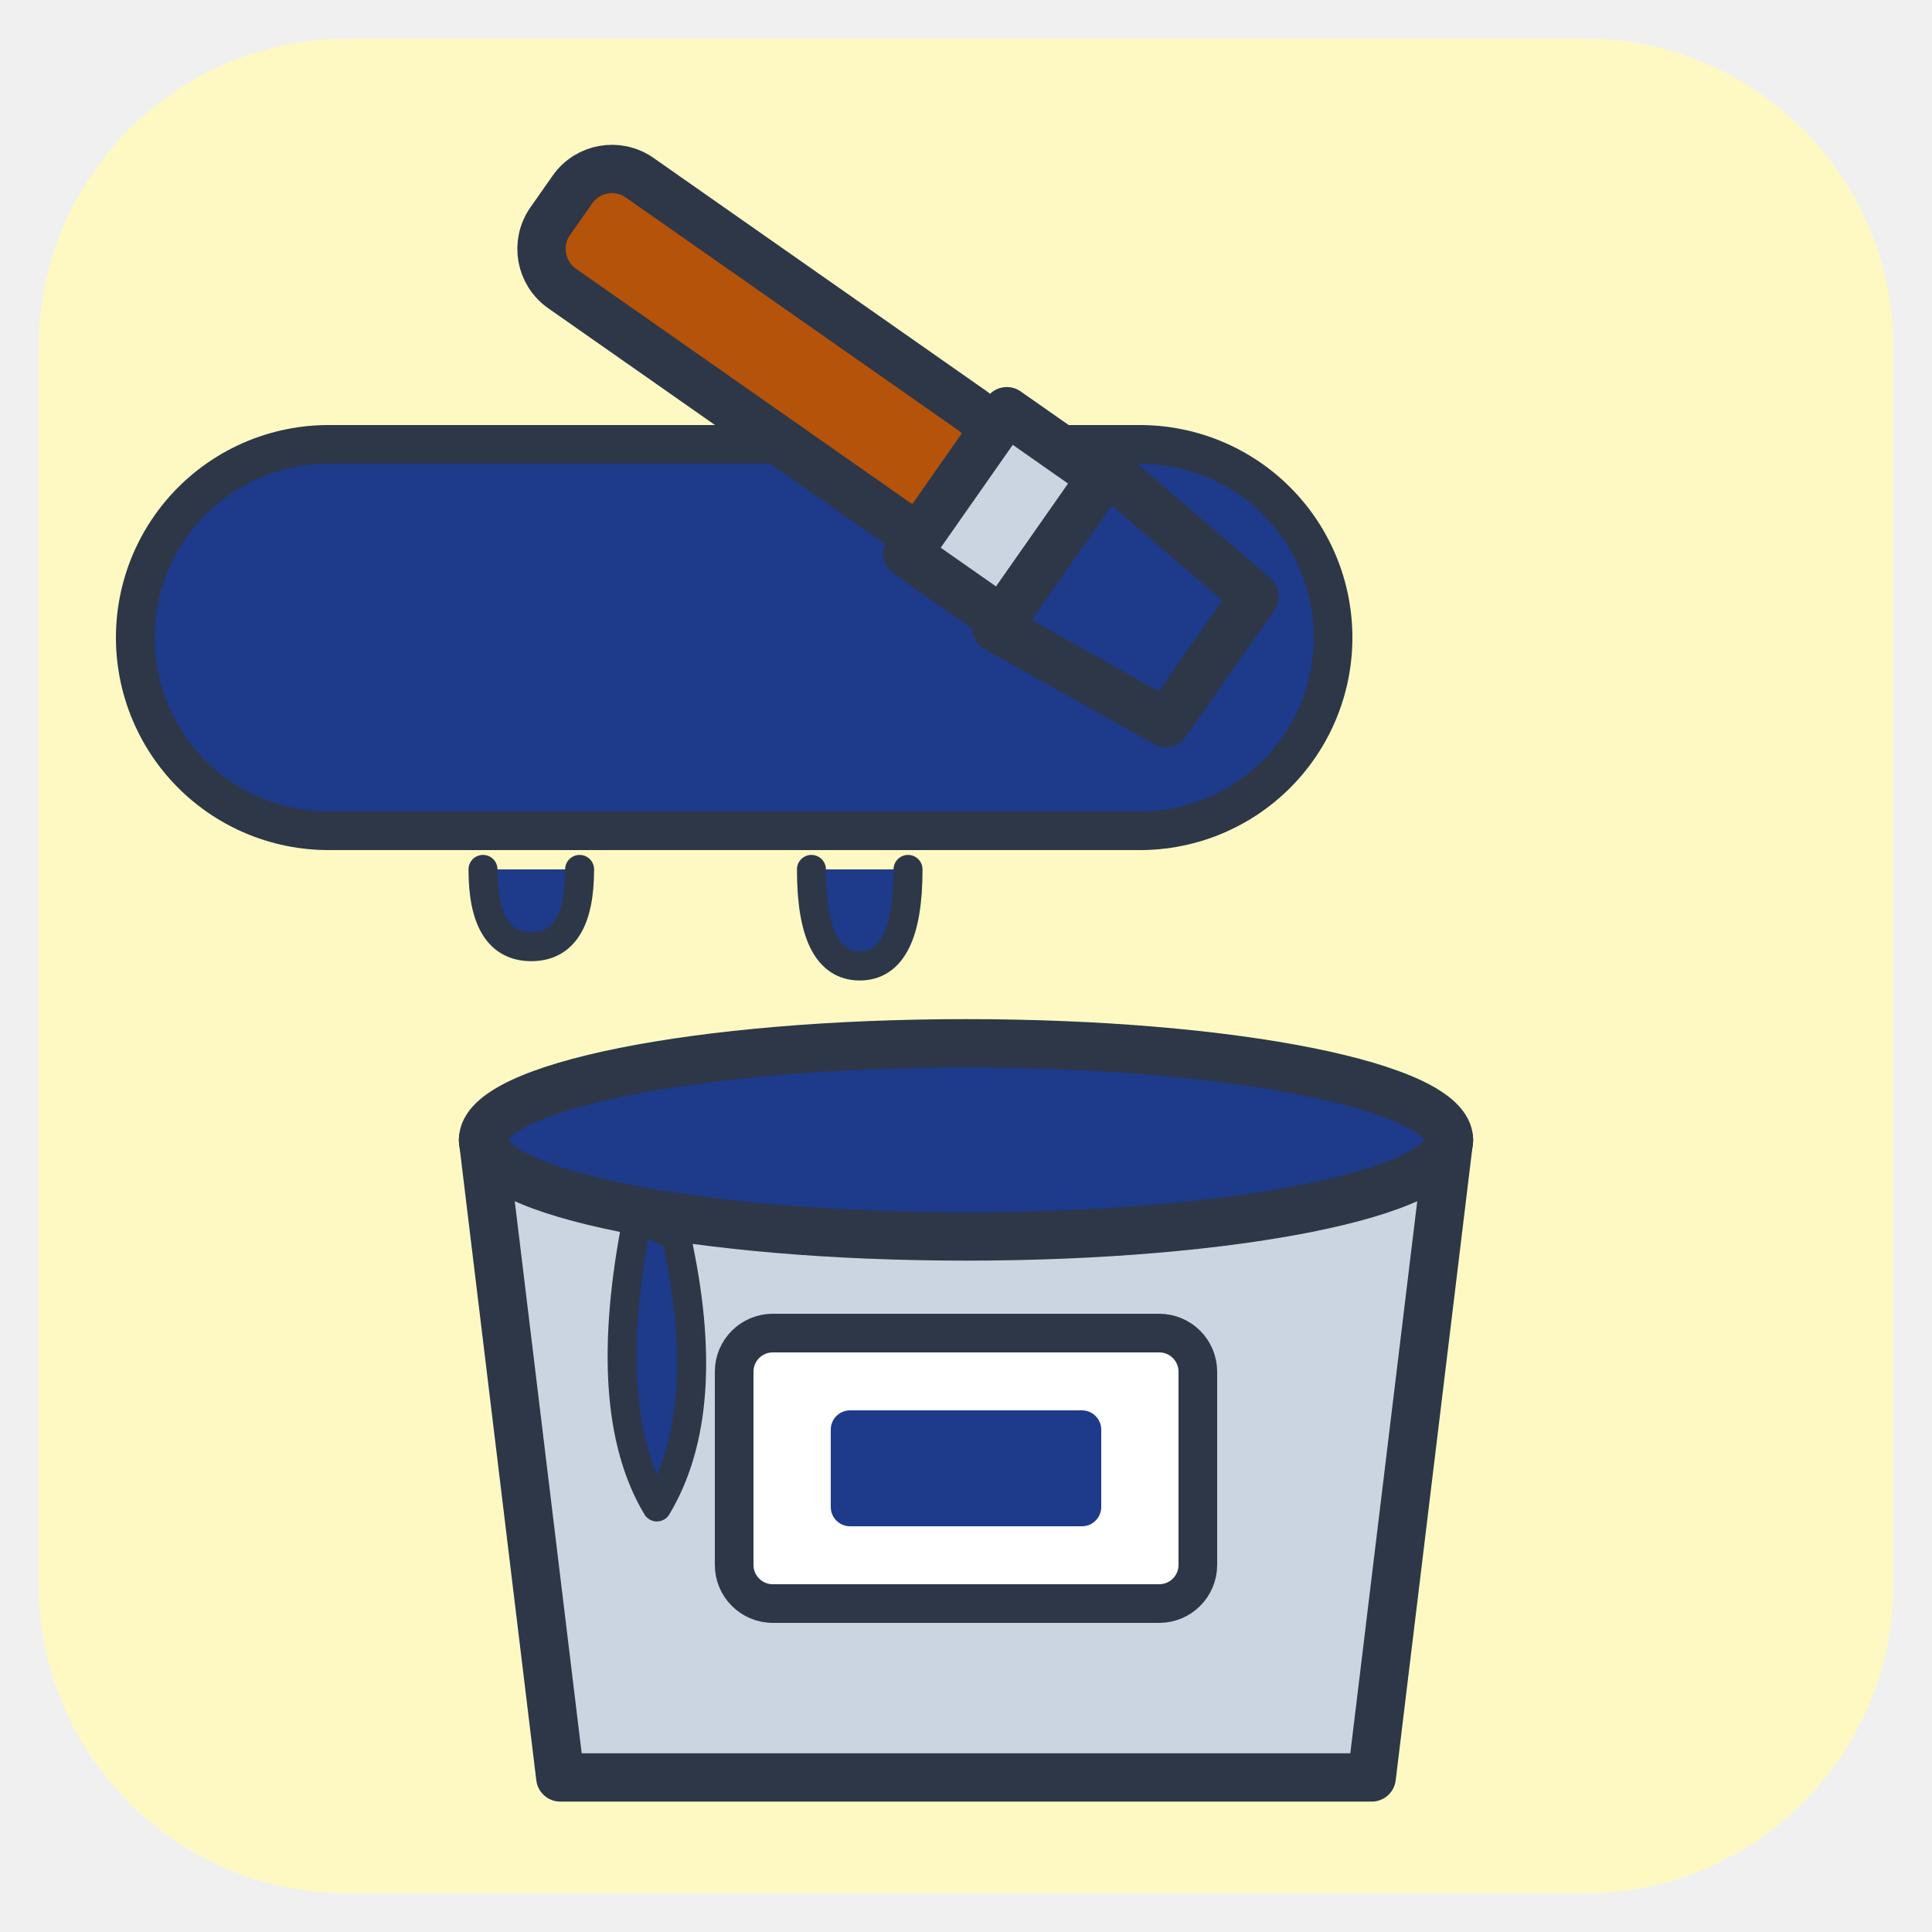
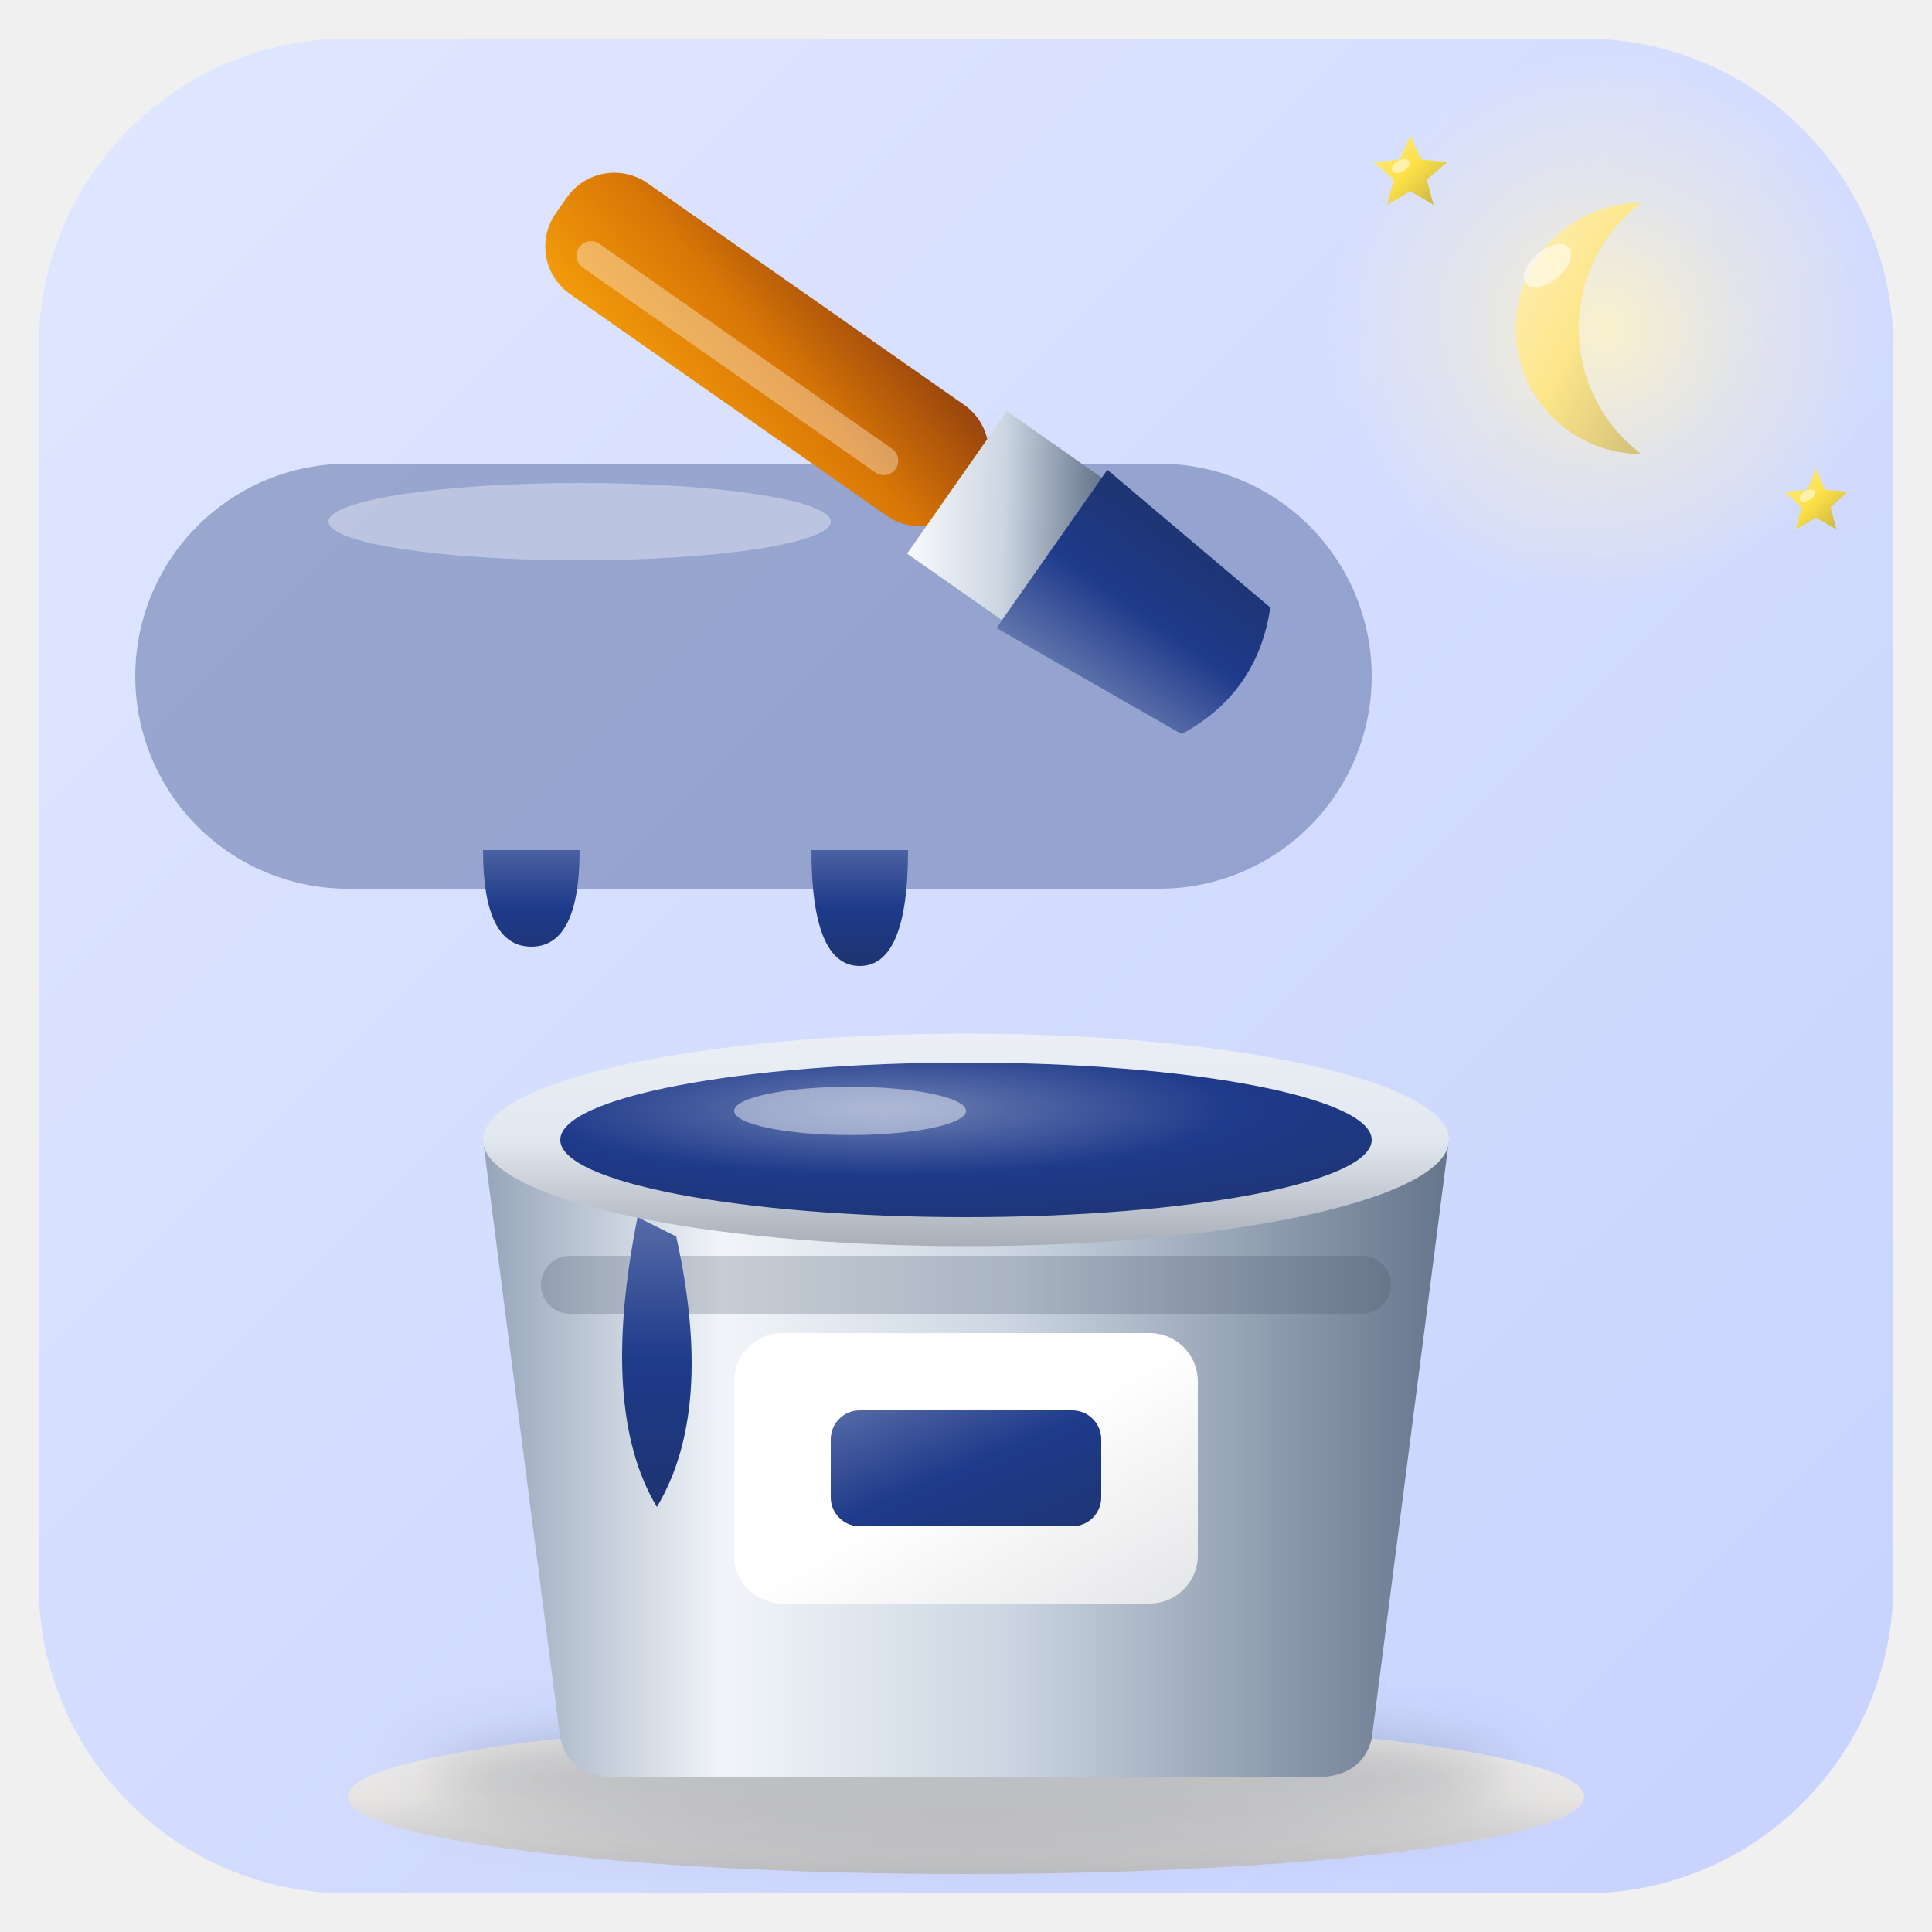
<svg xmlns="http://www.w3.org/2000/svg" viewBox="0 0 200 200" role="img" aria-label="כהה">
-   <rect x="4" y="4" width="192" height="192" rx="32" fill="#FEF9C3" />
-   <g stroke="#2D3748" stroke-width="5" stroke-linejoin="round" stroke-linecap="round">
-     <path d="M34 66 H118" stroke-width="44" />
-     <path d="M34 66 H118" stroke="#1E3A8A" stroke-width="36" />
-     <path d="M50 90 q0 8 5 8 q5 0 5 -8 M84 90 q0 10 5 10 q5 0 5 -10" fill="#1E3A8A" stroke-width="3" />
-     <g transform="translate(122 66) rotate(-55)">
-       <rect x="-7" y="-78" width="14" height="52" rx="5" fill="#B45309" />
-       <rect x="-9" y="-28" width="18" height="12" fill="#CBD5E1" />
-       <path d="M-10 -16 L10 -16 L8 4 L-8 4 Z" fill="#1E3A8A" />
-     </g>
-     <path d="M50 118 L150 118 L142 184 L58 184 Z" fill="#CBD5E1" />
-     <ellipse cx="100" cy="118" rx="50" ry="10" fill="#1E3A8A" />
-     <path d="M66 126 Q62 146 68 156 Q74 146 70 128 Z" fill="#1E3A8A" stroke-width="3" />
-     <rect x="76" y="138" width="48" height="28" rx="4" fill="#fff" stroke-width="4" />
-     <rect x="86" y="146" width="28" height="12" rx="2" fill="#1E3A8A" stroke="none" />
+   <defs>
+     <linearGradient id="light-dark-opposite-g0" x1="0" y1="0" x2="1" y2="1">
+       <stop offset="0" stop-color="#E0E7FF" />
+       <stop offset="1" stop-color="#C7D2FE" />
+     </linearGradient>
+     <radialGradient id="light-dark-opposite-g1">
+       <stop offset="0" stop-color="#FEF3C7" stop-opacity="0.9" />
+       <stop offset="0.5" stop-color="#FEF3C7" stop-opacity="0.36" />
+       <stop offset="1" stop-color="#FEF3C7" stop-opacity="0" />
+     </radialGradient>
+     <linearGradient id="light-dark-opposite-g2" x1="0" y1="0" x2="1" y2="1">
+       <stop offset="0" stop-color="#fef0b9" />
+       <stop offset=".5" stop-color="#FDE68A" />
+       <stop offset="1" stop-color="#d1c079" />
+     </linearGradient>
+     <linearGradient id="light-dark-opposite-g3" x1="0" y1="0" x2="1" y2="1">
+       <stop offset="0" stop-color="#feec91" />
+       <stop offset=".5" stop-color="#FDE047" />
+       <stop offset="1" stop-color="#bfad43" />
+     </linearGradient>
+     <linearGradient id="light-dark-opposite-g4" x1="0" y1="0" x2="0" y2="1">
+       <stop offset="0" stop-color="#f1efef" />
+       <stop offset=".5" stop-color="#E7E5E4" />
+       <stop offset="1" stop-color="#bfbfc1" />
+     </linearGradient>
+     <linearGradient id="light-dark-opposite-g5" x1="0" y1="0" x2="0" y2="1">
+       <stop offset="0" stop-color="#6275ad" />
+       <stop offset=".5" stop-color="#1E3A8A" />
+       <stop offset="1" stop-color="#1e3675" />
+     </linearGradient>
+     <linearGradient id="light-dark-opposite-g6" x1="0" y1="0" x2="0" y2="1">
+       <stop offset="0" stop-color="#4b61a1" />
+       <stop offset=".5" stop-color="#1E3A8A" />
+       <stop offset="1" stop-color="#1e3571" />
+     </linearGradient>
+     <linearGradient id="light-dark-opposite-g7" x1="0" y1="0" x2="1" y2="1">
+       <stop offset="0" stop-color="#F59E0B" />
+       <stop offset="0.5" stop-color="#D97706" />
+       <stop offset="1" stop-color="#92400E" />
+     </linearGradient>
+     <linearGradient id="light-dark-opposite-g8" x1="0" y1="0" x2="1" y2="1">
+       <stop offset="0" stop-color="#F8FAFC" />
+       <stop offset="0.5" stop-color="#CBD5E1" />
+       <stop offset="1" stop-color="#64748B" />
+     </linearGradient>
+     <linearGradient id="light-dark-opposite-g9" x1="0" y1="0" x2="1" y2="0">
+       <stop offset="0" stop-color="#6275ad" />
+       <stop offset=".5" stop-color="#1E3A8A" />
+       <stop offset="1" stop-color="#1e3571" />
+     </linearGradient>
+     <linearGradient id="light-dark-opposite-g10" x1="0" y1="0" x2="1" y2="0">
+       <stop offset="0" stop-color="#94A3B8" />
+       <stop offset="0.25" stop-color="#F1F5F9" />
+       <stop offset="0.55" stop-color="#CBD5E1" />
+       <stop offset="1" stop-color="#64748B" />
+     </linearGradient>
+     <linearGradient id="light-dark-opposite-g11" x1="0" y1="0" x2="1" y2="1">
+       <stop offset="0" stop-color="#ffffff" />
+       <stop offset=".5" stop-color="#FFFFFF" />
+       <stop offset="1" stop-color="#e4e5e7" />
+     </linearGradient>
+     <linearGradient id="light-dark-opposite-g12" x1="0" y1="0" x2="1" y2="1">
+       <stop offset="0" stop-color="#566ba7" />
+       <stop offset=".5" stop-color="#1E3A8A" />
+       <stop offset="1" stop-color="#1e3675" />
+     </linearGradient>
+     <linearGradient id="light-dark-opposite-g13" x1="0" y1="0" x2="0" y2="1">
+       <stop offset="0" stop-color="#ebeff5" />
+       <stop offset=".5" stop-color="#E2E8F0" />
+       <stop offset="1" stop-color="#a8afb9" />
+     </linearGradient>
+     <radialGradient id="light-dark-opposite-g14" cx="0.4" cy="0.3" r="0.78">
+       <stop offset="0" stop-color="#6d7fb3" />
+       <stop offset=".55" stop-color="#1E3A8A" />
+       <stop offset="1" stop-color="#1e3675" />
+     </radialGradient>
+     <linearGradient id="light-dark-opposite-g15" x1="0" y1="0" x2="0" y2="1">
+       <stop offset="0" stop-color="#566ba7" />
+       <stop offset=".5" stop-color="#1E3A8A" />
+       <stop offset="1" stop-color="#1e3571" />
+     </linearGradient>
+     <filter id="light-dark-opposite-blur" x="-30%" y="-60%" width="160%" height="220%">
+       <feGaussianBlur stdDeviation="3" />
+     </filter>
+   </defs>
+   <rect x="4" y="4" width="192" height="192" rx="32" fill="url(#light-dark-opposite-g0)" />
+   <circle cx="166" cy="34" r="28.6" fill="url(#light-dark-opposite-g1)" />
+   <path d="M169.9 21 A13 13 0 1 0 169.9 47 A16.3 16.3 0 0 1 169.9 21Z" fill="url(#light-dark-opposite-g2)" />
+   <ellipse cx="160.2" cy="27.5" rx="2.9" ry="1.6" fill="#fff" opacity="0.55" transform="rotate(-40 160.2 27.5)" />
+   <polygon points="146,14 147.1,16.5 149.8,16.8 147.7,18.6 148.4,21.2 146,19.8 143.6,21.2 144.3,18.6 142.2,16.8 144.9,16.5" fill="url(#light-dark-opposite-g3)" />
+   <ellipse cx="145" cy="17.2" rx="1" ry="0.6" fill="#fff" opacity="0.5" transform="rotate(-30 145 17.2)" />
+   <polygon points="188,48.5 188.9,50.7 191.3,50.9 189.5,52.5 190.1,54.8 188,53.6 185.9,54.8 186.5,52.5 184.7,50.9 187.1,50.7" fill="url(#light-dark-opposite-g3)" />
+   <ellipse cx="187.1" cy="51.3" rx="0.9" ry="0.5" fill="#fff" opacity="0.5" transform="rotate(-30 187.1 51.3)" />
+   <ellipse cx="100" cy="186" rx="64" ry="8" fill="url(#light-dark-opposite-g4)" />
+   <ellipse cx="100" cy="184" rx="56" ry="6" fill="#1E293B" opacity="0.22" filter="url(#light-dark-opposite-blur)" />
+   <path d="M34 66 H118" stroke="#1e3675" stroke-width="44" stroke-linecap="round" opacity=".35" transform="translate(2 4)" />
+   <path d="M34 66 H118" stroke="url(#light-dark-opposite-g5)" stroke-width="44" stroke-linecap="round" />
+   <ellipse cx="60" cy="54" rx="26" ry="4" fill="#fff" opacity="0.35" />
+   <path d="M50 88 q0 10 5 10 q5 0 5 -10 M84 88 q0 12 5 12 q5 0 5 -12" fill="url(#light-dark-opposite-g6)" />
+   <g transform="translate(122 66) rotate(-55)">
+     <rect x="-7" y="-78" width="14" height="52" rx="6" fill="url(#light-dark-opposite-g7)" />
+     <rect x="-4" y="-74" width="3" height="40" rx="1.5" fill="#fff" opacity=".35" />
+     <rect x="-9" y="-28" width="18" height="12" fill="url(#light-dark-opposite-g8)" />
+     <path d="M-10 -16 L10 -16 L8 6 Q0 10 -8 6 Z" fill="url(#light-dark-opposite-g9)" />
  </g>
+   <path d="M50 118 L150 118 L142 180 Q141 184 136 184 L64 184 Q59 184 58 180 Z" fill="url(#light-dark-opposite-g10)" />
+   <rect x="56" y="130" width="88" height="6" rx="3" fill="#475569" opacity=".25" />
+   <rect x="76" y="138" width="48" height="28" rx="5" fill="url(#light-dark-opposite-g11)" />
+   <rect x="86" y="146" width="28" height="12" rx="3" fill="url(#light-dark-opposite-g12)" />
+   <ellipse cx="100" cy="118" rx="50" ry="11" fill="url(#light-dark-opposite-g13)" />
+   <ellipse cx="100" cy="118" rx="42" ry="8" fill="url(#light-dark-opposite-g14)" />
+   <ellipse cx="88" cy="115" rx="12" ry="2.5" fill="#fff" opacity="0.45" />
+   <path d="M66 126 Q62 146 68 156 Q74 146 70 128 Z" fill="url(#light-dark-opposite-g15)" />
</svg>
